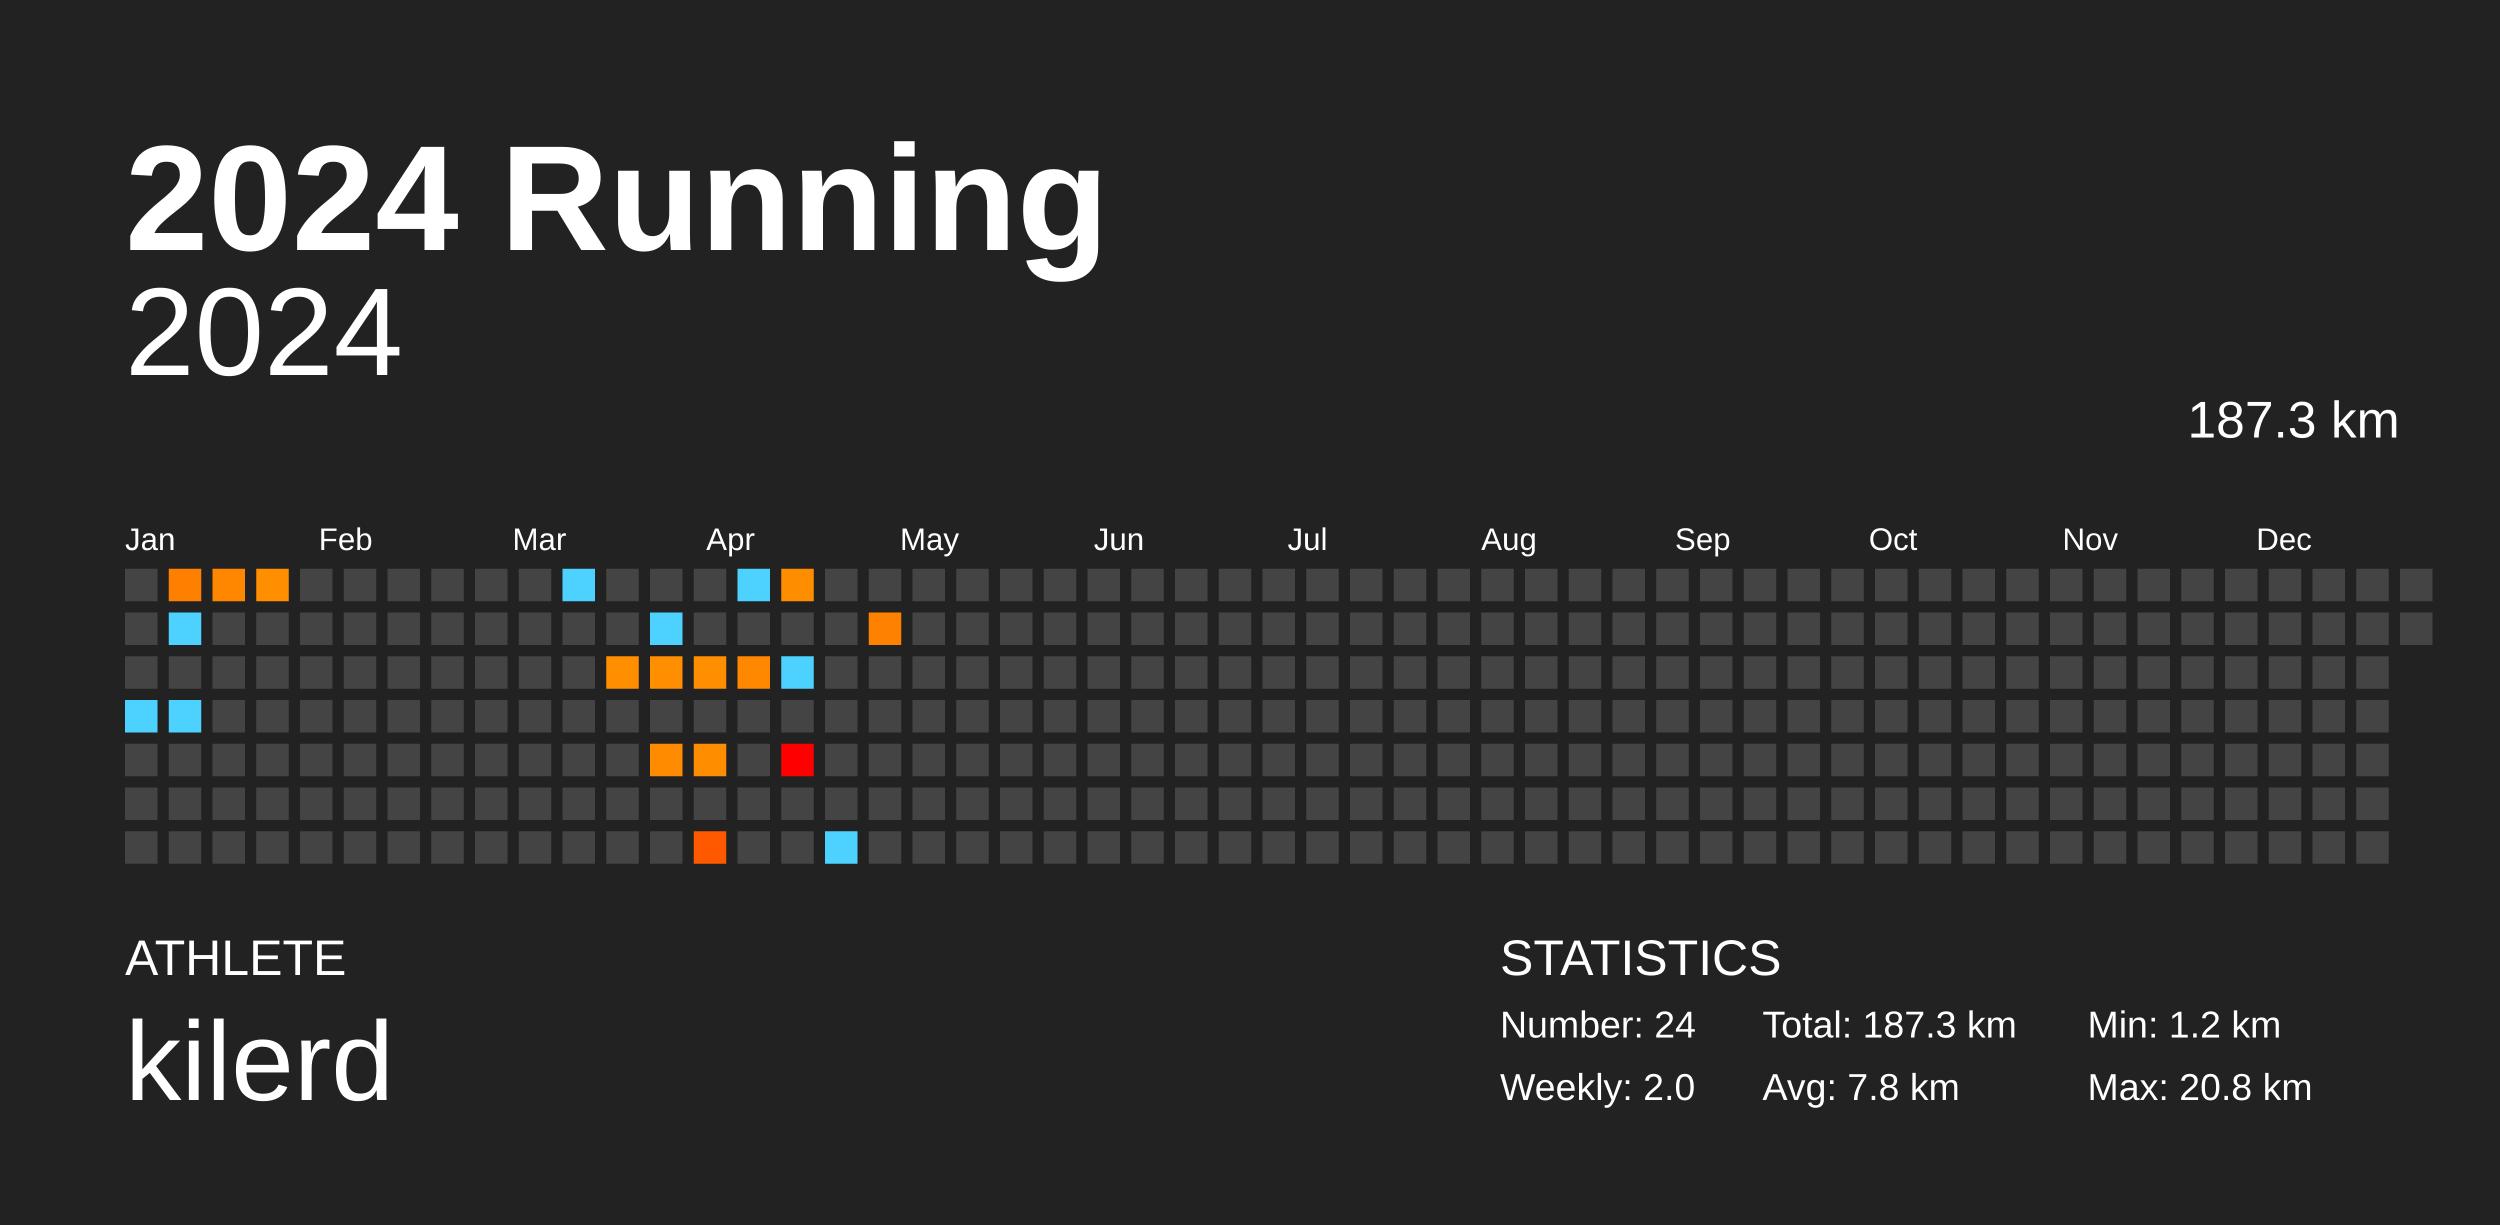
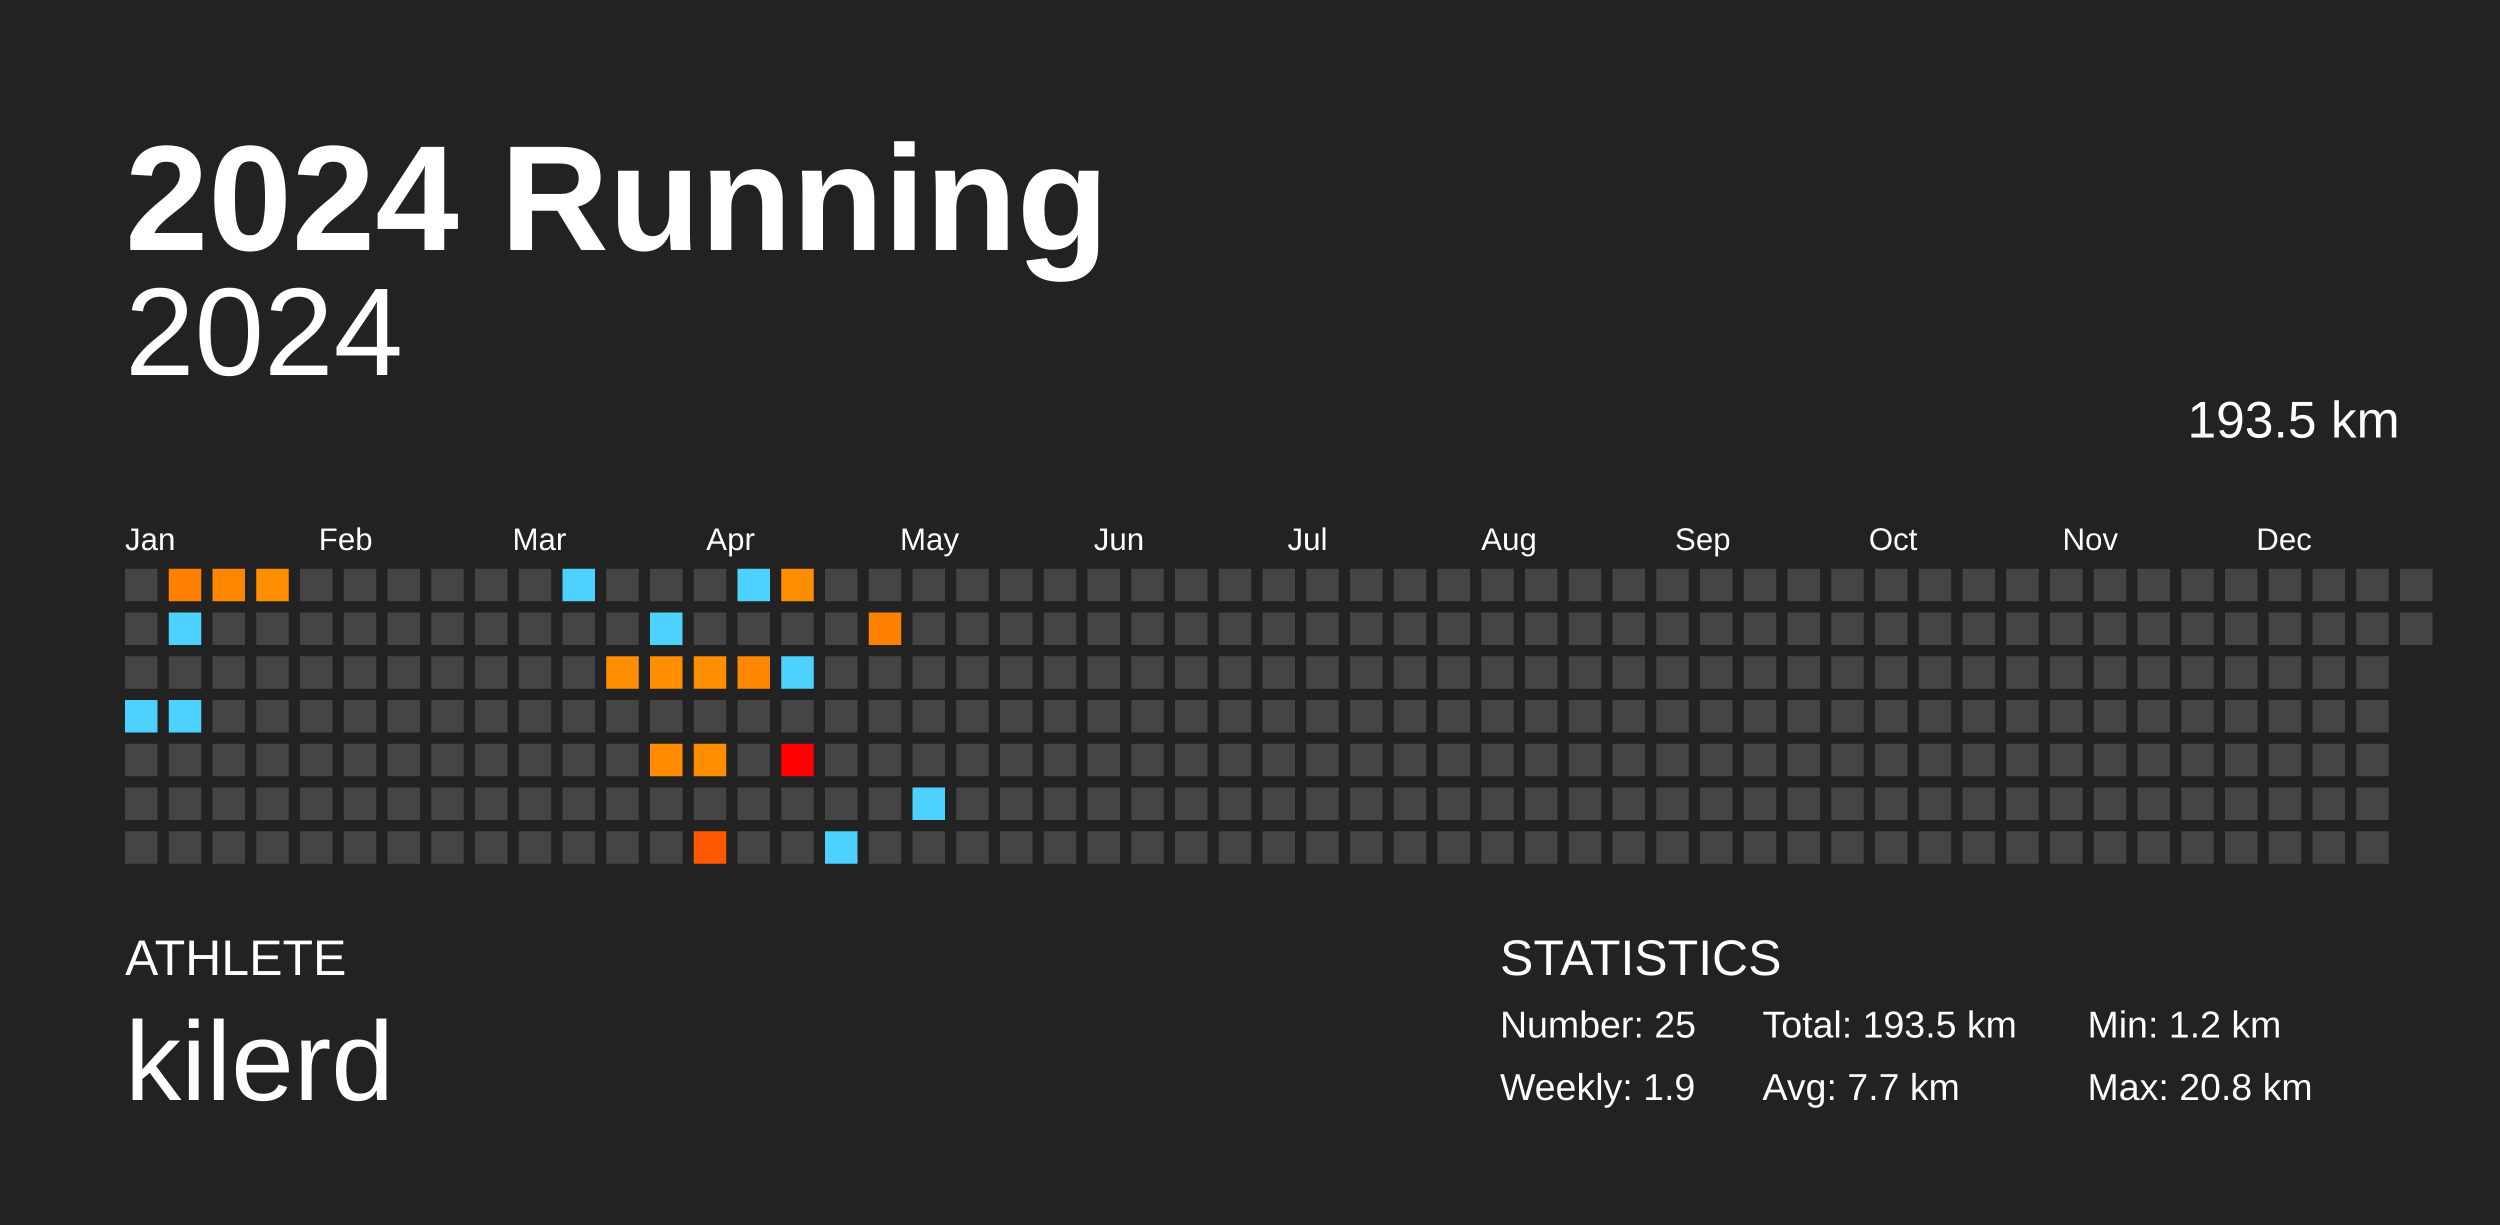
<svg xmlns="http://www.w3.org/2000/svg" baseProfile="full" height="98mm" version="1.1" viewBox="0,0,200,98" width="200mm">
  <defs />
  <rect fill="#222222" height="98" width="200" x="0" y="0" />
  <text fill="#FFFFFF" style="font-size:12px; font-family:Arial; font-weight:bold;" x="10" y="20">2024 Running</text>
  <text fill="#FFFFFF" style="font-size:4px; font-family:Arial" x="10" y="78">ATHLETE</text>
  <text fill="#FFFFFF" style="font-size:9px; font-family:Arial" x="10" y="88">kilerd</text>
  <text fill="#FFFFFF" style="font-size:4px; font-family:Arial" x="120" y="78">STATISTICS</text>
-   <text fill="#FFFFFF" style="font-size:3px; font-family:Arial" x="120" y="83">Number: 24</text>
-   <text fill="#FFFFFF" style="font-size:3px; font-family:Arial" x="120" y="88">Weekly: 2.0</text>
-   <text fill="#FFFFFF" style="font-size:3px; font-family:Arial" x="141" y="83">Total: 187.3 km</text>
-   <text fill="#FFFFFF" style="font-size:3px; font-family:Arial" x="141" y="88">Avg: 7.8 km</text>
+   <text fill="#FFFFFF" style="font-size:3px; font-family:Arial" x="120" y="83">Number: 25</text>
+   <text fill="#FFFFFF" style="font-size:3px; font-family:Arial" x="120" y="88">Weekly: 1.9</text>
+   <text fill="#FFFFFF" style="font-size:3px; font-family:Arial" x="141" y="83">Total: 193.5 km</text>
+   <text fill="#FFFFFF" style="font-size:3px; font-family:Arial" x="141" y="88">Avg: 7.7 km</text>
  <text fill="#FFFFFF" style="font-size:3px; font-family:Arial" x="167" y="83">Min: 1.2 km</text>
  <text fill="#FFFFFF" style="font-size:3px; font-family:Arial" x="167" y="88">Max: 20.8 km</text>
  <text alignment-baseline="hanging" fill="#FFFFFF" style="font-size:10.0px; font-family:Arial;" x="10" y="30">2024</text>
-   <text alignment-baseline="hanging" fill="#FFFFFF" style="font-size:4.125px; font-family:Arial;" x="175" y="35">187.3 km</text>
+   <text alignment-baseline="hanging" fill="#FFFFFF" style="font-size:4.125px; font-family:Arial;" x="175" y="35">193.5 km</text>
  <text fill="#FFFFFF" style="font-size:2.5px; font-family:Arial" x="10.0" y="44">Jan</text>
  <text fill="#FFFFFF" style="font-size:2.5px; font-family:Arial" x="25.5" y="44">Feb</text>
  <text fill="#FFFFFF" style="font-size:2.5px; font-family:Arial" x="41.0" y="44">Mar</text>
  <text fill="#FFFFFF" style="font-size:2.5px; font-family:Arial" x="56.5" y="44">Apr</text>
  <text fill="#FFFFFF" style="font-size:2.5px; font-family:Arial" x="72.0" y="44">May</text>
  <text fill="#FFFFFF" style="font-size:2.5px; font-family:Arial" x="87.5" y="44">Jun</text>
  <text fill="#FFFFFF" style="font-size:2.5px; font-family:Arial" x="103.0" y="44">Jul</text>
  <text fill="#FFFFFF" style="font-size:2.5px; font-family:Arial" x="118.5" y="44">Aug</text>
  <text fill="#FFFFFF" style="font-size:2.5px; font-family:Arial" x="134.0" y="44">Sep</text>
  <text fill="#FFFFFF" style="font-size:2.5px; font-family:Arial" x="149.5" y="44">Oct</text>
  <text fill="#FFFFFF" style="font-size:2.5px; font-family:Arial" x="165.0" y="44">Nov</text>
  <text fill="#FFFFFF" style="font-size:2.5px; font-family:Arial" x="180.5" y="44">Dec</text>
  <rect fill="#444444" height="2.6" width="2.6" x="10.0" y="45.5" />
  <rect fill="#444444" height="2.6" width="2.6" x="10.0" y="49.0" />
  <rect fill="#444444" height="2.6" width="2.6" x="10.0" y="52.5" />
  <rect fill="#4dd2ff" height="2.6" width="2.6" x="10.0" y="56.0" />
  <rect fill="#444444" height="2.6" width="2.6" x="10.0" y="59.5" />
  <rect fill="#444444" height="2.6" width="2.6" x="10.0" y="63.0" />
  <rect fill="#444444" height="2.6" width="2.6" x="10.0" y="66.5" />
  <rect fill="#ff8000" height="2.6" width="2.6" x="13.5" y="45.5" />
  <rect fill="#4dd2ff" height="2.6" width="2.6" x="13.5" y="49.0" />
  <rect fill="#444444" height="2.6" width="2.6" x="13.5" y="52.5" />
  <rect fill="#4dd2ff" height="2.6" width="2.6" x="13.5" y="56.0" />
  <rect fill="#444444" height="2.6" width="2.6" x="13.5" y="59.5" />
  <rect fill="#444444" height="2.6" width="2.6" x="13.5" y="63.0" />
  <rect fill="#444444" height="2.6" width="2.6" x="13.5" y="66.5" />
  <rect fill="#ff8700" height="2.6" width="2.6" x="17.0" y="45.5" />
  <rect fill="#444444" height="2.6" width="2.6" x="17.0" y="49.0" />
  <rect fill="#444444" height="2.6" width="2.6" x="17.0" y="52.5" />
  <rect fill="#444444" height="2.6" width="2.6" x="17.0" y="56.0" />
  <rect fill="#444444" height="2.6" width="2.6" x="17.0" y="59.5" />
  <rect fill="#444444" height="2.6" width="2.6" x="17.0" y="63.0" />
  <rect fill="#444444" height="2.6" width="2.6" x="17.0" y="66.5" />
  <rect fill="#ff8e00" height="2.6" width="2.6" x="20.5" y="45.5" />
  <rect fill="#444444" height="2.6" width="2.6" x="20.5" y="49.0" />
  <rect fill="#444444" height="2.6" width="2.6" x="20.5" y="52.5" />
  <rect fill="#444444" height="2.6" width="2.6" x="20.5" y="56.0" />
  <rect fill="#444444" height="2.6" width="2.6" x="20.5" y="59.5" />
  <rect fill="#444444" height="2.6" width="2.6" x="20.5" y="63.0" />
  <rect fill="#444444" height="2.6" width="2.6" x="20.5" y="66.5" />
  <rect fill="#444444" height="2.6" width="2.6" x="24.0" y="45.5" />
  <rect fill="#444444" height="2.6" width="2.6" x="24.0" y="49.0" />
  <rect fill="#444444" height="2.6" width="2.6" x="24.0" y="52.5" />
  <rect fill="#444444" height="2.6" width="2.6" x="24.0" y="56.0" />
  <rect fill="#444444" height="2.6" width="2.6" x="24.0" y="59.5" />
  <rect fill="#444444" height="2.6" width="2.6" x="24.0" y="63.0" />
  <rect fill="#444444" height="2.6" width="2.6" x="24.0" y="66.5" />
  <rect fill="#444444" height="2.6" width="2.6" x="27.5" y="45.5" />
  <rect fill="#444444" height="2.6" width="2.6" x="27.5" y="49.0" />
  <rect fill="#444444" height="2.6" width="2.6" x="27.5" y="52.5" />
  <rect fill="#444444" height="2.6" width="2.6" x="27.5" y="56.0" />
  <rect fill="#444444" height="2.6" width="2.6" x="27.5" y="59.5" />
  <rect fill="#444444" height="2.6" width="2.6" x="27.5" y="63.0" />
  <rect fill="#444444" height="2.6" width="2.6" x="27.5" y="66.5" />
  <rect fill="#444444" height="2.6" width="2.6" x="31.0" y="45.5" />
  <rect fill="#444444" height="2.6" width="2.6" x="31.0" y="49.0" />
  <rect fill="#444444" height="2.6" width="2.6" x="31.0" y="52.5" />
  <rect fill="#444444" height="2.6" width="2.6" x="31.0" y="56.0" />
  <rect fill="#444444" height="2.6" width="2.6" x="31.0" y="59.5" />
  <rect fill="#444444" height="2.6" width="2.6" x="31.0" y="63.0" />
  <rect fill="#444444" height="2.6" width="2.6" x="31.0" y="66.5" />
  <rect fill="#444444" height="2.6" width="2.6" x="34.5" y="45.5" />
  <rect fill="#444444" height="2.6" width="2.6" x="34.5" y="49.0" />
  <rect fill="#444444" height="2.6" width="2.6" x="34.5" y="52.5" />
  <rect fill="#444444" height="2.6" width="2.6" x="34.5" y="56.0" />
  <rect fill="#444444" height="2.6" width="2.6" x="34.5" y="59.5" />
  <rect fill="#444444" height="2.6" width="2.6" x="34.5" y="63.0" />
  <rect fill="#444444" height="2.6" width="2.6" x="34.5" y="66.5" />
  <rect fill="#444444" height="2.6" width="2.6" x="38.0" y="45.5" />
  <rect fill="#444444" height="2.6" width="2.6" x="38.0" y="49.0" />
  <rect fill="#444444" height="2.6" width="2.6" x="38.0" y="52.5" />
  <rect fill="#444444" height="2.6" width="2.6" x="38.0" y="56.0" />
  <rect fill="#444444" height="2.6" width="2.6" x="38.0" y="59.5" />
  <rect fill="#444444" height="2.6" width="2.6" x="38.0" y="63.0" />
  <rect fill="#444444" height="2.6" width="2.6" x="38.0" y="66.5" />
  <rect fill="#444444" height="2.6" width="2.6" x="41.5" y="45.5" />
  <rect fill="#444444" height="2.6" width="2.6" x="41.5" y="49.0" />
  <rect fill="#444444" height="2.6" width="2.6" x="41.5" y="52.5" />
  <rect fill="#444444" height="2.6" width="2.6" x="41.5" y="56.0" />
  <rect fill="#444444" height="2.6" width="2.6" x="41.5" y="59.5" />
  <rect fill="#444444" height="2.6" width="2.6" x="41.5" y="63.0" />
  <rect fill="#444444" height="2.6" width="2.6" x="41.5" y="66.5" />
  <rect fill="#4dd2ff" height="2.6" width="2.6" x="45.0" y="45.5" />
  <rect fill="#444444" height="2.6" width="2.6" x="45.0" y="49.0" />
  <rect fill="#444444" height="2.6" width="2.6" x="45.0" y="52.5" />
  <rect fill="#444444" height="2.6" width="2.6" x="45.0" y="56.0" />
  <rect fill="#444444" height="2.6" width="2.6" x="45.0" y="59.5" />
  <rect fill="#444444" height="2.6" width="2.6" x="45.0" y="63.0" />
  <rect fill="#444444" height="2.6" width="2.6" x="45.0" y="66.5" />
  <rect fill="#444444" height="2.6" width="2.6" x="48.5" y="45.5" />
  <rect fill="#444444" height="2.6" width="2.6" x="48.5" y="49.0" />
  <rect fill="#ff8e00" height="2.6" width="2.6" x="48.5" y="52.5" />
  <rect fill="#444444" height="2.6" width="2.6" x="48.5" y="56.0" />
  <rect fill="#444444" height="2.6" width="2.6" x="48.5" y="59.5" />
  <rect fill="#444444" height="2.6" width="2.6" x="48.5" y="63.0" />
  <rect fill="#444444" height="2.6" width="2.6" x="48.5" y="66.5" />
  <rect fill="#444444" height="2.6" width="2.6" x="52.0" y="45.5" />
  <rect fill="#4dd2ff" height="2.6" width="2.6" x="52.0" y="49.0" />
  <rect fill="#ff8e00" height="2.6" width="2.6" x="52.0" y="52.5" />
  <rect fill="#444444" height="2.6" width="2.6" x="52.0" y="56.0" />
  <rect fill="#ff8c00" height="2.6" width="2.6" x="52.0" y="59.5" />
  <rect fill="#444444" height="2.6" width="2.6" x="52.0" y="63.0" />
  <rect fill="#444444" height="2.6" width="2.6" x="52.0" y="66.5" />
  <rect fill="#444444" height="2.6" width="2.6" x="55.5" y="45.5" />
  <rect fill="#444444" height="2.6" width="2.6" x="55.5" y="49.0" />
  <rect fill="#ff8e00" height="2.6" width="2.6" x="55.5" y="52.5" />
  <rect fill="#444444" height="2.6" width="2.6" x="55.5" y="56.0" />
  <rect fill="#ff8d00" height="2.6" width="2.6" x="55.5" y="59.5" />
  <rect fill="#444444" height="2.6" width="2.6" x="55.5" y="63.0" />
  <rect fill="#ff5900" height="2.6" width="2.6" x="55.5" y="66.5" />
  <rect fill="#4dd2ff" height="2.6" width="2.6" x="59.0" y="45.5" />
  <rect fill="#444444" height="2.6" width="2.6" x="59.0" y="49.0" />
  <rect fill="#ff8800" height="2.6" width="2.6" x="59.0" y="52.5" />
  <rect fill="#444444" height="2.6" width="2.6" x="59.0" y="56.0" />
  <rect fill="#444444" height="2.6" width="2.6" x="59.0" y="59.5" />
  <rect fill="#444444" height="2.6" width="2.6" x="59.0" y="63.0" />
  <rect fill="#444444" height="2.6" width="2.6" x="59.0" y="66.5" />
  <rect fill="#ff8d00" height="2.6" width="2.6" x="62.5" y="45.5" />
  <rect fill="#444444" height="2.6" width="2.6" x="62.5" y="49.0" />
  <rect fill="#4dd2ff" height="2.6" width="2.6" x="62.5" y="52.5" />
  <rect fill="#444444" height="2.6" width="2.6" x="62.5" y="56.0" />
  <rect fill="red" height="2.6" width="2.6" x="62.5" y="59.5" />
  <rect fill="#444444" height="2.6" width="2.6" x="62.5" y="63.0" />
  <rect fill="#444444" height="2.6" width="2.6" x="62.5" y="66.5" />
  <rect fill="#444444" height="2.6" width="2.6" x="66.0" y="45.5" />
  <rect fill="#444444" height="2.6" width="2.6" x="66.0" y="49.0" />
  <rect fill="#444444" height="2.6" width="2.6" x="66.0" y="52.5" />
  <rect fill="#444444" height="2.6" width="2.6" x="66.0" y="56.0" />
  <rect fill="#444444" height="2.6" width="2.6" x="66.0" y="59.5" />
  <rect fill="#444444" height="2.6" width="2.6" x="66.0" y="63.0" />
  <rect fill="#4dd2ff" height="2.6" width="2.6" x="66.0" y="66.5" />
  <rect fill="#444444" height="2.6" width="2.6" x="69.5" y="45.5" />
  <rect fill="#ff8100" height="2.6" width="2.6" x="69.5" y="49.0" />
  <rect fill="#444444" height="2.6" width="2.6" x="69.5" y="52.5" />
  <rect fill="#444444" height="2.6" width="2.6" x="69.5" y="56.0" />
  <rect fill="#444444" height="2.6" width="2.6" x="69.5" y="59.5" />
  <rect fill="#444444" height="2.6" width="2.6" x="69.5" y="63.0" />
  <rect fill="#444444" height="2.6" width="2.6" x="69.5" y="66.5" />
  <rect fill="#444444" height="2.6" width="2.6" x="73.0" y="45.5" />
  <rect fill="#444444" height="2.6" width="2.6" x="73.0" y="49.0" />
  <rect fill="#444444" height="2.6" width="2.6" x="73.0" y="52.5" />
  <rect fill="#444444" height="2.6" width="2.6" x="73.0" y="56.0" />
  <rect fill="#444444" height="2.6" width="2.6" x="73.0" y="59.5" />
-   <rect fill="#444444" height="2.6" width="2.6" x="73.0" y="63.0" />
+   <rect fill="#4dd2ff" height="2.6" width="2.6" x="73.0" y="63.0" />
  <rect fill="#444444" height="2.6" width="2.6" x="73.0" y="66.5" />
  <rect fill="#444444" height="2.6" width="2.6" x="76.5" y="45.5" />
  <rect fill="#444444" height="2.6" width="2.6" x="76.5" y="49.0" />
  <rect fill="#444444" height="2.6" width="2.6" x="76.5" y="52.5" />
  <rect fill="#444444" height="2.6" width="2.6" x="76.5" y="56.0" />
  <rect fill="#444444" height="2.6" width="2.6" x="76.5" y="59.5" />
  <rect fill="#444444" height="2.6" width="2.6" x="76.5" y="63.0" />
  <rect fill="#444444" height="2.6" width="2.6" x="76.5" y="66.5" />
  <rect fill="#444444" height="2.6" width="2.6" x="80.0" y="45.5" />
  <rect fill="#444444" height="2.6" width="2.6" x="80.0" y="49.0" />
  <rect fill="#444444" height="2.6" width="2.6" x="80.0" y="52.5" />
  <rect fill="#444444" height="2.6" width="2.6" x="80.0" y="56.0" />
  <rect fill="#444444" height="2.6" width="2.6" x="80.0" y="59.5" />
  <rect fill="#444444" height="2.6" width="2.6" x="80.0" y="63.0" />
  <rect fill="#444444" height="2.6" width="2.6" x="80.0" y="66.5" />
  <rect fill="#444444" height="2.6" width="2.6" x="83.5" y="45.5" />
  <rect fill="#444444" height="2.6" width="2.6" x="83.5" y="49.0" />
  <rect fill="#444444" height="2.6" width="2.6" x="83.5" y="52.5" />
  <rect fill="#444444" height="2.6" width="2.6" x="83.5" y="56.0" />
  <rect fill="#444444" height="2.6" width="2.6" x="83.5" y="59.5" />
  <rect fill="#444444" height="2.6" width="2.6" x="83.5" y="63.0" />
  <rect fill="#444444" height="2.6" width="2.6" x="83.5" y="66.5" />
  <rect fill="#444444" height="2.6" width="2.6" x="87.0" y="45.5" />
  <rect fill="#444444" height="2.6" width="2.6" x="87.0" y="49.0" />
  <rect fill="#444444" height="2.6" width="2.6" x="87.0" y="52.5" />
  <rect fill="#444444" height="2.6" width="2.6" x="87.0" y="56.0" />
  <rect fill="#444444" height="2.6" width="2.6" x="87.0" y="59.5" />
  <rect fill="#444444" height="2.6" width="2.6" x="87.0" y="63.0" />
  <rect fill="#444444" height="2.6" width="2.6" x="87.0" y="66.5" />
  <rect fill="#444444" height="2.6" width="2.6" x="90.5" y="45.5" />
  <rect fill="#444444" height="2.6" width="2.6" x="90.5" y="49.0" />
  <rect fill="#444444" height="2.6" width="2.6" x="90.5" y="52.5" />
  <rect fill="#444444" height="2.6" width="2.6" x="90.5" y="56.0" />
  <rect fill="#444444" height="2.6" width="2.6" x="90.5" y="59.5" />
  <rect fill="#444444" height="2.6" width="2.6" x="90.5" y="63.0" />
  <rect fill="#444444" height="2.6" width="2.6" x="90.5" y="66.5" />
  <rect fill="#444444" height="2.6" width="2.6" x="94.0" y="45.5" />
  <rect fill="#444444" height="2.6" width="2.6" x="94.0" y="49.0" />
  <rect fill="#444444" height="2.6" width="2.6" x="94.0" y="52.5" />
  <rect fill="#444444" height="2.6" width="2.6" x="94.0" y="56.0" />
  <rect fill="#444444" height="2.6" width="2.6" x="94.0" y="59.5" />
  <rect fill="#444444" height="2.6" width="2.6" x="94.0" y="63.0" />
  <rect fill="#444444" height="2.6" width="2.6" x="94.0" y="66.5" />
  <rect fill="#444444" height="2.6" width="2.6" x="97.5" y="45.5" />
  <rect fill="#444444" height="2.6" width="2.6" x="97.5" y="49.0" />
  <rect fill="#444444" height="2.6" width="2.6" x="97.5" y="52.5" />
  <rect fill="#444444" height="2.6" width="2.6" x="97.5" y="56.0" />
  <rect fill="#444444" height="2.6" width="2.6" x="97.5" y="59.5" />
  <rect fill="#444444" height="2.6" width="2.6" x="97.5" y="63.0" />
  <rect fill="#444444" height="2.6" width="2.6" x="97.5" y="66.5" />
  <rect fill="#444444" height="2.6" width="2.6" x="101.0" y="45.5" />
  <rect fill="#444444" height="2.6" width="2.6" x="101.0" y="49.0" />
  <rect fill="#444444" height="2.6" width="2.6" x="101.0" y="52.5" />
  <rect fill="#444444" height="2.6" width="2.6" x="101.0" y="56.0" />
  <rect fill="#444444" height="2.6" width="2.6" x="101.0" y="59.5" />
  <rect fill="#444444" height="2.6" width="2.6" x="101.0" y="63.0" />
  <rect fill="#444444" height="2.6" width="2.6" x="101.0" y="66.5" />
  <rect fill="#444444" height="2.6" width="2.6" x="104.5" y="45.5" />
  <rect fill="#444444" height="2.6" width="2.6" x="104.5" y="49.0" />
  <rect fill="#444444" height="2.6" width="2.6" x="104.5" y="52.5" />
  <rect fill="#444444" height="2.6" width="2.6" x="104.5" y="56.0" />
  <rect fill="#444444" height="2.6" width="2.6" x="104.5" y="59.5" />
  <rect fill="#444444" height="2.6" width="2.6" x="104.5" y="63.0" />
  <rect fill="#444444" height="2.6" width="2.6" x="104.5" y="66.5" />
  <rect fill="#444444" height="2.6" width="2.6" x="108.0" y="45.5" />
  <rect fill="#444444" height="2.6" width="2.6" x="108.0" y="49.0" />
  <rect fill="#444444" height="2.6" width="2.6" x="108.0" y="52.5" />
  <rect fill="#444444" height="2.6" width="2.6" x="108.0" y="56.0" />
  <rect fill="#444444" height="2.6" width="2.6" x="108.0" y="59.5" />
  <rect fill="#444444" height="2.6" width="2.6" x="108.0" y="63.0" />
  <rect fill="#444444" height="2.6" width="2.6" x="108.0" y="66.5" />
  <rect fill="#444444" height="2.6" width="2.6" x="111.5" y="45.5" />
  <rect fill="#444444" height="2.6" width="2.6" x="111.5" y="49.0" />
  <rect fill="#444444" height="2.6" width="2.6" x="111.5" y="52.5" />
  <rect fill="#444444" height="2.6" width="2.6" x="111.5" y="56.0" />
  <rect fill="#444444" height="2.6" width="2.6" x="111.5" y="59.5" />
  <rect fill="#444444" height="2.6" width="2.6" x="111.5" y="63.0" />
  <rect fill="#444444" height="2.6" width="2.6" x="111.5" y="66.5" />
  <rect fill="#444444" height="2.6" width="2.6" x="115.0" y="45.5" />
  <rect fill="#444444" height="2.6" width="2.6" x="115.0" y="49.0" />
  <rect fill="#444444" height="2.6" width="2.6" x="115.0" y="52.5" />
  <rect fill="#444444" height="2.6" width="2.6" x="115.0" y="56.0" />
  <rect fill="#444444" height="2.6" width="2.6" x="115.0" y="59.5" />
  <rect fill="#444444" height="2.6" width="2.6" x="115.0" y="63.0" />
  <rect fill="#444444" height="2.6" width="2.6" x="115.0" y="66.5" />
  <rect fill="#444444" height="2.6" width="2.6" x="118.5" y="45.5" />
  <rect fill="#444444" height="2.6" width="2.6" x="118.5" y="49.0" />
  <rect fill="#444444" height="2.6" width="2.6" x="118.5" y="52.5" />
  <rect fill="#444444" height="2.6" width="2.6" x="118.5" y="56.0" />
  <rect fill="#444444" height="2.6" width="2.6" x="118.5" y="59.5" />
  <rect fill="#444444" height="2.6" width="2.6" x="118.5" y="63.0" />
  <rect fill="#444444" height="2.6" width="2.6" x="118.5" y="66.5" />
  <rect fill="#444444" height="2.6" width="2.6" x="122.0" y="45.5" />
  <rect fill="#444444" height="2.6" width="2.6" x="122.0" y="49.0" />
  <rect fill="#444444" height="2.6" width="2.6" x="122.0" y="52.5" />
  <rect fill="#444444" height="2.6" width="2.6" x="122.0" y="56.0" />
  <rect fill="#444444" height="2.6" width="2.6" x="122.0" y="59.5" />
  <rect fill="#444444" height="2.6" width="2.6" x="122.0" y="63.0" />
  <rect fill="#444444" height="2.6" width="2.6" x="122.0" y="66.5" />
  <rect fill="#444444" height="2.6" width="2.6" x="125.5" y="45.5" />
  <rect fill="#444444" height="2.6" width="2.6" x="125.5" y="49.0" />
  <rect fill="#444444" height="2.6" width="2.6" x="125.5" y="52.5" />
  <rect fill="#444444" height="2.6" width="2.6" x="125.5" y="56.0" />
  <rect fill="#444444" height="2.6" width="2.6" x="125.5" y="59.5" />
  <rect fill="#444444" height="2.6" width="2.6" x="125.5" y="63.0" />
  <rect fill="#444444" height="2.6" width="2.6" x="125.5" y="66.5" />
  <rect fill="#444444" height="2.6" width="2.6" x="129.0" y="45.5" />
  <rect fill="#444444" height="2.6" width="2.6" x="129.0" y="49.0" />
  <rect fill="#444444" height="2.6" width="2.6" x="129.0" y="52.5" />
  <rect fill="#444444" height="2.6" width="2.6" x="129.0" y="56.0" />
  <rect fill="#444444" height="2.6" width="2.6" x="129.0" y="59.5" />
  <rect fill="#444444" height="2.6" width="2.6" x="129.0" y="63.0" />
  <rect fill="#444444" height="2.6" width="2.6" x="129.0" y="66.5" />
  <rect fill="#444444" height="2.6" width="2.6" x="132.5" y="45.5" />
  <rect fill="#444444" height="2.6" width="2.6" x="132.5" y="49.0" />
  <rect fill="#444444" height="2.6" width="2.6" x="132.5" y="52.5" />
  <rect fill="#444444" height="2.6" width="2.6" x="132.5" y="56.0" />
  <rect fill="#444444" height="2.6" width="2.6" x="132.5" y="59.5" />
  <rect fill="#444444" height="2.6" width="2.6" x="132.5" y="63.0" />
  <rect fill="#444444" height="2.6" width="2.6" x="132.5" y="66.5" />
  <rect fill="#444444" height="2.6" width="2.6" x="136.0" y="45.5" />
  <rect fill="#444444" height="2.6" width="2.6" x="136.0" y="49.0" />
  <rect fill="#444444" height="2.6" width="2.6" x="136.0" y="52.5" />
  <rect fill="#444444" height="2.6" width="2.6" x="136.0" y="56.0" />
  <rect fill="#444444" height="2.6" width="2.6" x="136.0" y="59.5" />
  <rect fill="#444444" height="2.6" width="2.6" x="136.0" y="63.0" />
  <rect fill="#444444" height="2.6" width="2.6" x="136.0" y="66.5" />
  <rect fill="#444444" height="2.6" width="2.6" x="139.5" y="45.5" />
  <rect fill="#444444" height="2.6" width="2.6" x="139.5" y="49.0" />
  <rect fill="#444444" height="2.6" width="2.6" x="139.5" y="52.5" />
  <rect fill="#444444" height="2.6" width="2.6" x="139.5" y="56.0" />
  <rect fill="#444444" height="2.6" width="2.6" x="139.5" y="59.5" />
  <rect fill="#444444" height="2.6" width="2.6" x="139.5" y="63.0" />
  <rect fill="#444444" height="2.6" width="2.6" x="139.5" y="66.5" />
  <rect fill="#444444" height="2.6" width="2.6" x="143.0" y="45.5" />
  <rect fill="#444444" height="2.6" width="2.6" x="143.0" y="49.0" />
  <rect fill="#444444" height="2.6" width="2.6" x="143.0" y="52.5" />
  <rect fill="#444444" height="2.6" width="2.6" x="143.0" y="56.0" />
  <rect fill="#444444" height="2.6" width="2.6" x="143.0" y="59.5" />
  <rect fill="#444444" height="2.6" width="2.6" x="143.0" y="63.0" />
  <rect fill="#444444" height="2.6" width="2.6" x="143.0" y="66.5" />
  <rect fill="#444444" height="2.6" width="2.6" x="146.5" y="45.5" />
  <rect fill="#444444" height="2.6" width="2.6" x="146.5" y="49.0" />
  <rect fill="#444444" height="2.6" width="2.6" x="146.5" y="52.5" />
  <rect fill="#444444" height="2.6" width="2.6" x="146.5" y="56.0" />
  <rect fill="#444444" height="2.6" width="2.6" x="146.5" y="59.5" />
  <rect fill="#444444" height="2.6" width="2.6" x="146.5" y="63.0" />
  <rect fill="#444444" height="2.6" width="2.6" x="146.5" y="66.5" />
  <rect fill="#444444" height="2.6" width="2.6" x="150.0" y="45.5" />
  <rect fill="#444444" height="2.6" width="2.6" x="150.0" y="49.0" />
  <rect fill="#444444" height="2.6" width="2.6" x="150.0" y="52.5" />
  <rect fill="#444444" height="2.6" width="2.6" x="150.0" y="56.0" />
  <rect fill="#444444" height="2.6" width="2.6" x="150.0" y="59.5" />
  <rect fill="#444444" height="2.6" width="2.6" x="150.0" y="63.0" />
  <rect fill="#444444" height="2.6" width="2.6" x="150.0" y="66.5" />
  <rect fill="#444444" height="2.6" width="2.6" x="153.5" y="45.5" />
  <rect fill="#444444" height="2.6" width="2.6" x="153.5" y="49.0" />
  <rect fill="#444444" height="2.6" width="2.6" x="153.5" y="52.5" />
  <rect fill="#444444" height="2.6" width="2.6" x="153.5" y="56.0" />
  <rect fill="#444444" height="2.6" width="2.6" x="153.5" y="59.5" />
  <rect fill="#444444" height="2.6" width="2.6" x="153.5" y="63.0" />
  <rect fill="#444444" height="2.6" width="2.6" x="153.5" y="66.5" />
  <rect fill="#444444" height="2.6" width="2.6" x="157.0" y="45.5" />
  <rect fill="#444444" height="2.6" width="2.6" x="157.0" y="49.0" />
  <rect fill="#444444" height="2.6" width="2.6" x="157.0" y="52.5" />
  <rect fill="#444444" height="2.6" width="2.6" x="157.0" y="56.0" />
  <rect fill="#444444" height="2.6" width="2.6" x="157.0" y="59.5" />
  <rect fill="#444444" height="2.6" width="2.6" x="157.0" y="63.0" />
  <rect fill="#444444" height="2.6" width="2.6" x="157.0" y="66.5" />
  <rect fill="#444444" height="2.6" width="2.6" x="160.5" y="45.5" />
  <rect fill="#444444" height="2.6" width="2.6" x="160.5" y="49.0" />
  <rect fill="#444444" height="2.6" width="2.6" x="160.5" y="52.5" />
  <rect fill="#444444" height="2.6" width="2.6" x="160.5" y="56.0" />
  <rect fill="#444444" height="2.6" width="2.6" x="160.5" y="59.5" />
  <rect fill="#444444" height="2.6" width="2.6" x="160.5" y="63.0" />
  <rect fill="#444444" height="2.6" width="2.6" x="160.5" y="66.5" />
  <rect fill="#444444" height="2.6" width="2.6" x="164.0" y="45.5" />
  <rect fill="#444444" height="2.6" width="2.6" x="164.0" y="49.0" />
  <rect fill="#444444" height="2.6" width="2.6" x="164.0" y="52.5" />
  <rect fill="#444444" height="2.6" width="2.6" x="164.0" y="56.0" />
  <rect fill="#444444" height="2.6" width="2.6" x="164.0" y="59.5" />
  <rect fill="#444444" height="2.6" width="2.6" x="164.0" y="63.0" />
  <rect fill="#444444" height="2.6" width="2.6" x="164.0" y="66.5" />
  <rect fill="#444444" height="2.6" width="2.6" x="167.5" y="45.5" />
  <rect fill="#444444" height="2.6" width="2.6" x="167.5" y="49.0" />
  <rect fill="#444444" height="2.6" width="2.6" x="167.5" y="52.5" />
  <rect fill="#444444" height="2.6" width="2.6" x="167.5" y="56.0" />
  <rect fill="#444444" height="2.6" width="2.6" x="167.5" y="59.5" />
  <rect fill="#444444" height="2.6" width="2.6" x="167.5" y="63.0" />
  <rect fill="#444444" height="2.6" width="2.6" x="167.5" y="66.5" />
  <rect fill="#444444" height="2.6" width="2.6" x="171.0" y="45.5" />
  <rect fill="#444444" height="2.6" width="2.6" x="171.0" y="49.0" />
  <rect fill="#444444" height="2.6" width="2.6" x="171.0" y="52.5" />
  <rect fill="#444444" height="2.6" width="2.6" x="171.0" y="56.0" />
  <rect fill="#444444" height="2.6" width="2.6" x="171.0" y="59.5" />
  <rect fill="#444444" height="2.6" width="2.6" x="171.0" y="63.0" />
  <rect fill="#444444" height="2.6" width="2.6" x="171.0" y="66.5" />
  <rect fill="#444444" height="2.6" width="2.6" x="174.5" y="45.5" />
  <rect fill="#444444" height="2.6" width="2.6" x="174.5" y="49.0" />
  <rect fill="#444444" height="2.6" width="2.6" x="174.5" y="52.5" />
  <rect fill="#444444" height="2.6" width="2.6" x="174.5" y="56.0" />
  <rect fill="#444444" height="2.6" width="2.6" x="174.5" y="59.5" />
  <rect fill="#444444" height="2.6" width="2.6" x="174.5" y="63.0" />
  <rect fill="#444444" height="2.6" width="2.6" x="174.5" y="66.5" />
  <rect fill="#444444" height="2.6" width="2.6" x="178.0" y="45.5" />
  <rect fill="#444444" height="2.6" width="2.6" x="178.0" y="49.0" />
  <rect fill="#444444" height="2.6" width="2.6" x="178.0" y="52.5" />
  <rect fill="#444444" height="2.6" width="2.6" x="178.0" y="56.0" />
  <rect fill="#444444" height="2.6" width="2.6" x="178.0" y="59.5" />
  <rect fill="#444444" height="2.6" width="2.6" x="178.0" y="63.0" />
  <rect fill="#444444" height="2.6" width="2.6" x="178.0" y="66.5" />
  <rect fill="#444444" height="2.6" width="2.6" x="181.5" y="45.5" />
  <rect fill="#444444" height="2.6" width="2.6" x="181.5" y="49.0" />
  <rect fill="#444444" height="2.6" width="2.6" x="181.5" y="52.5" />
  <rect fill="#444444" height="2.6" width="2.6" x="181.5" y="56.0" />
  <rect fill="#444444" height="2.6" width="2.6" x="181.5" y="59.5" />
  <rect fill="#444444" height="2.6" width="2.6" x="181.5" y="63.0" />
  <rect fill="#444444" height="2.6" width="2.6" x="181.5" y="66.5" />
  <rect fill="#444444" height="2.6" width="2.6" x="185.0" y="45.5" />
  <rect fill="#444444" height="2.6" width="2.6" x="185.0" y="49.0" />
  <rect fill="#444444" height="2.6" width="2.6" x="185.0" y="52.5" />
  <rect fill="#444444" height="2.6" width="2.6" x="185.0" y="56.0" />
  <rect fill="#444444" height="2.6" width="2.6" x="185.0" y="59.5" />
  <rect fill="#444444" height="2.6" width="2.6" x="185.0" y="63.0" />
  <rect fill="#444444" height="2.6" width="2.6" x="185.0" y="66.5" />
  <rect fill="#444444" height="2.6" width="2.6" x="188.5" y="45.5" />
  <rect fill="#444444" height="2.6" width="2.6" x="188.5" y="49.0" />
  <rect fill="#444444" height="2.6" width="2.6" x="188.5" y="52.5" />
  <rect fill="#444444" height="2.6" width="2.6" x="188.5" y="56.0" />
  <rect fill="#444444" height="2.6" width="2.6" x="188.5" y="59.5" />
  <rect fill="#444444" height="2.6" width="2.6" x="188.5" y="63.0" />
  <rect fill="#444444" height="2.6" width="2.6" x="188.5" y="66.5" />
  <rect fill="#444444" height="2.6" width="2.6" x="192.0" y="45.5" />
  <rect fill="#444444" height="2.6" width="2.6" x="192.0" y="49.0" />
</svg>
